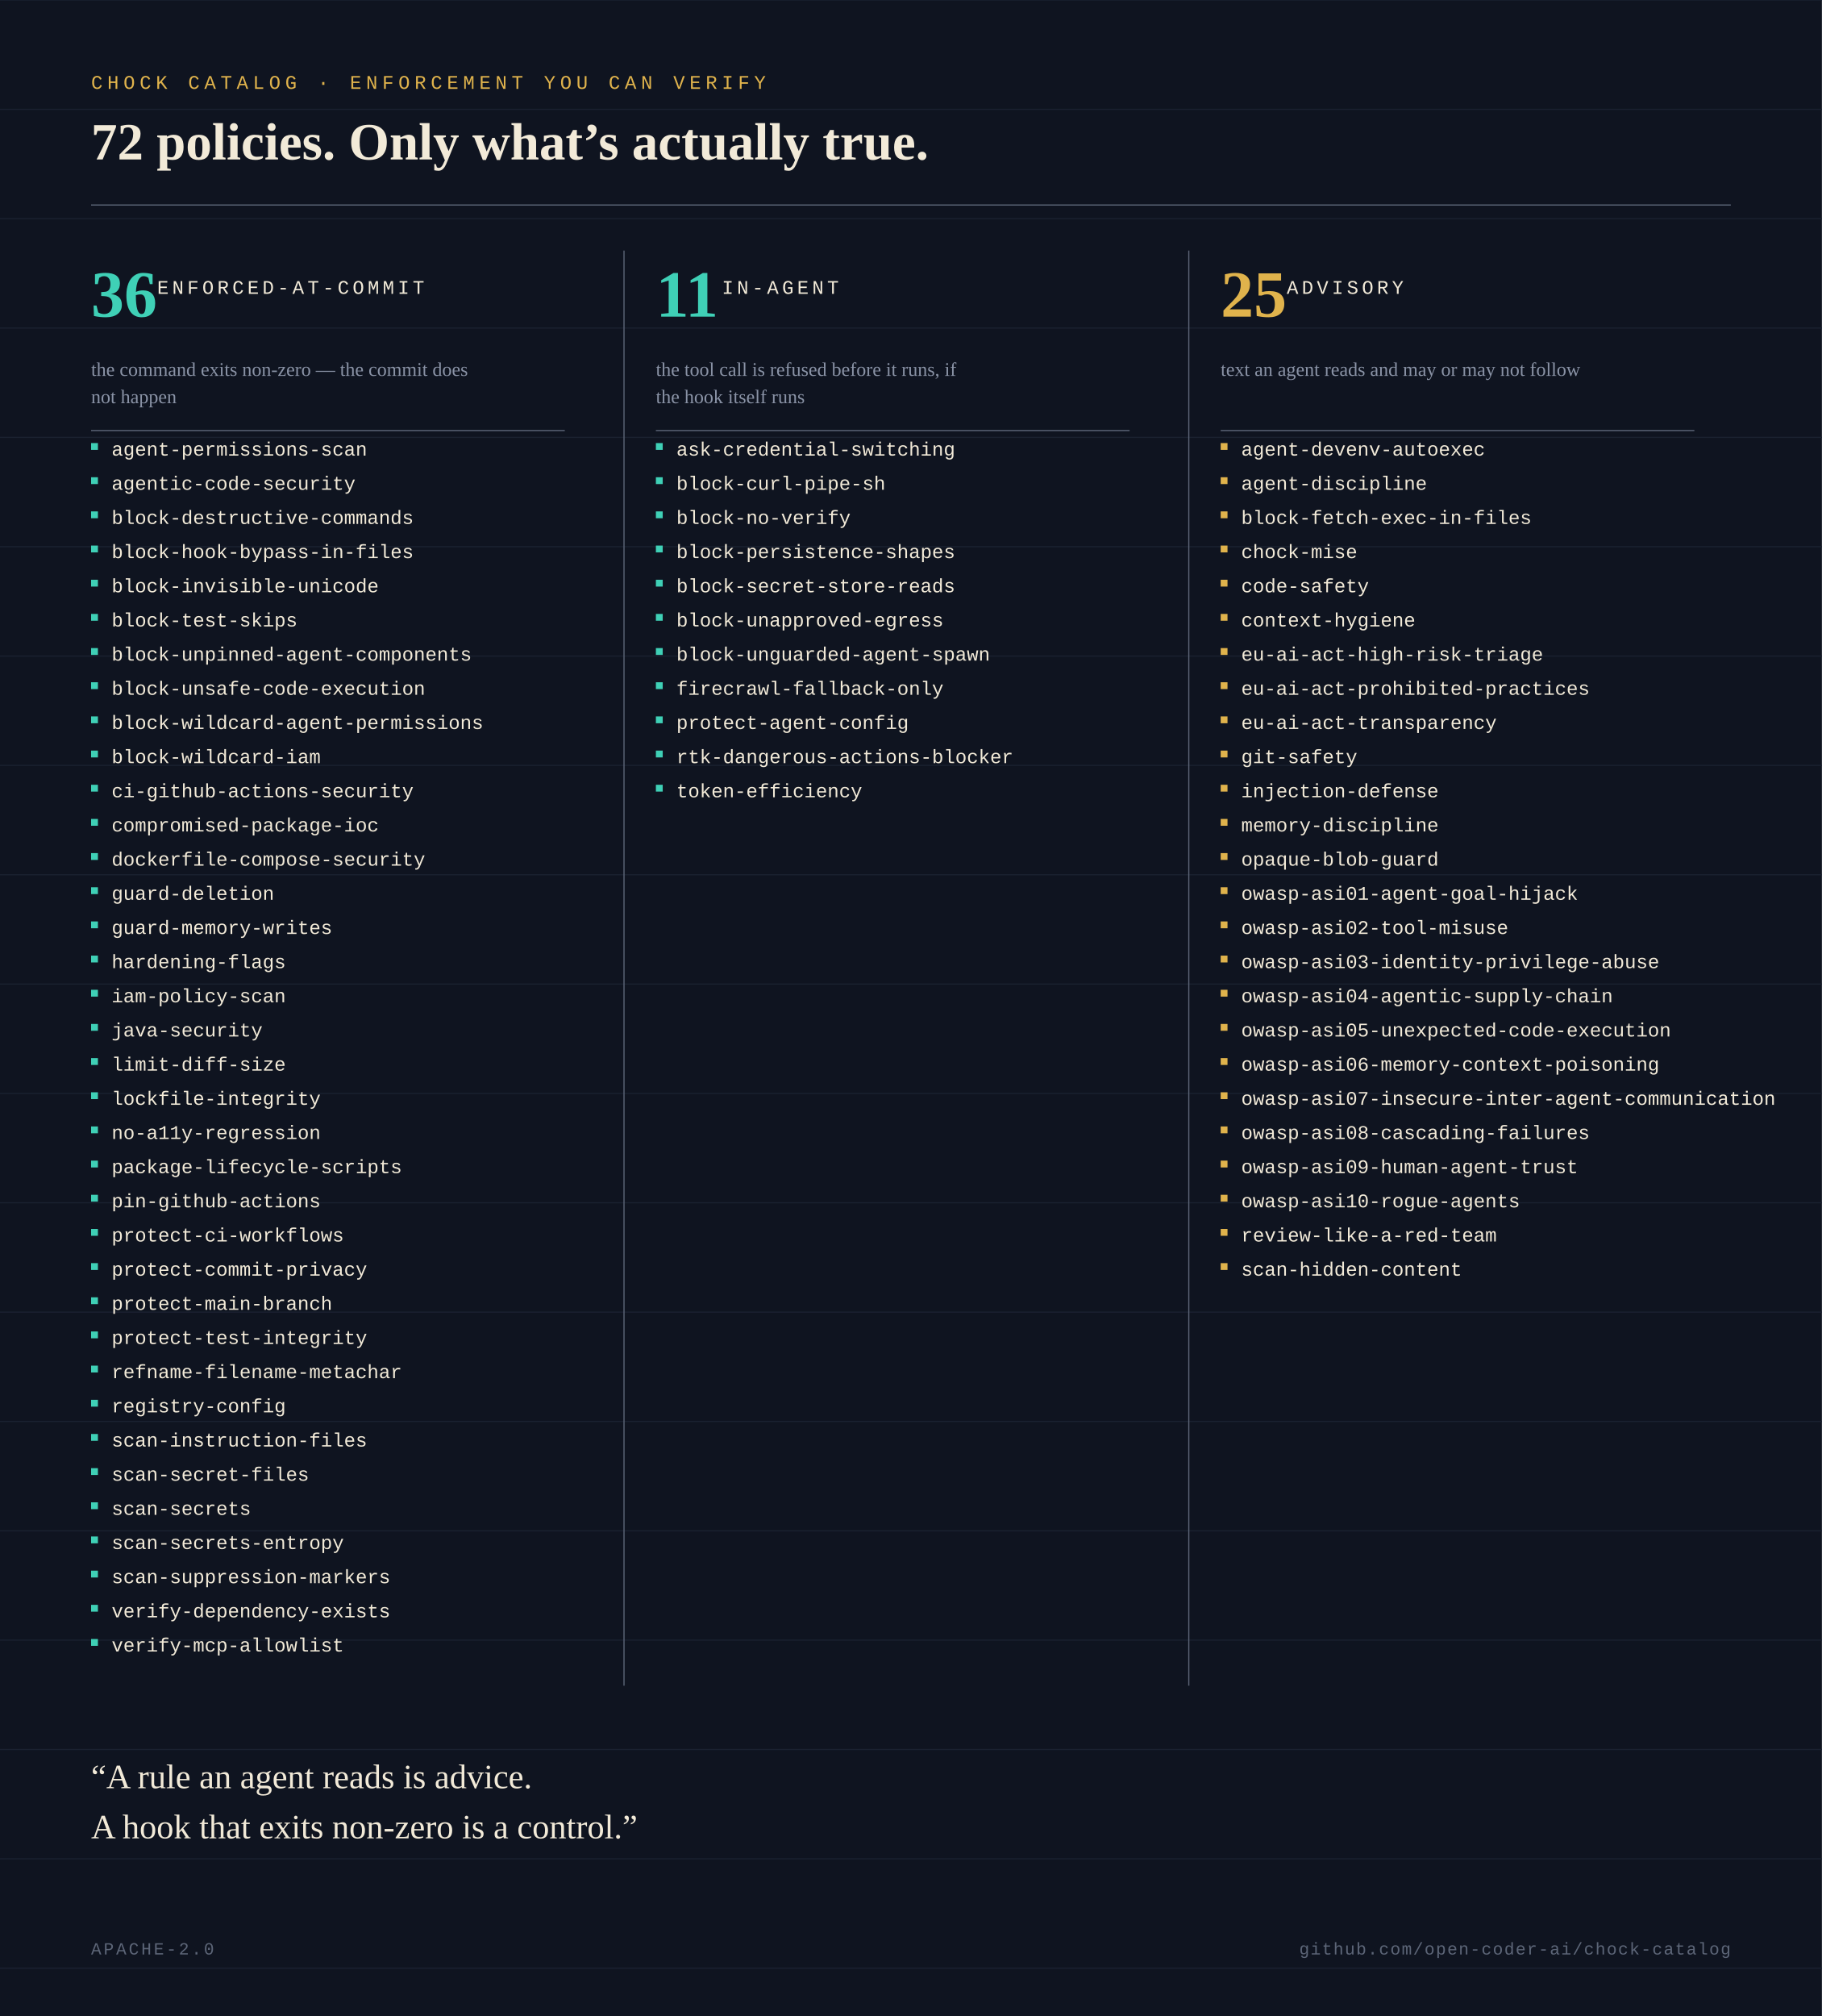
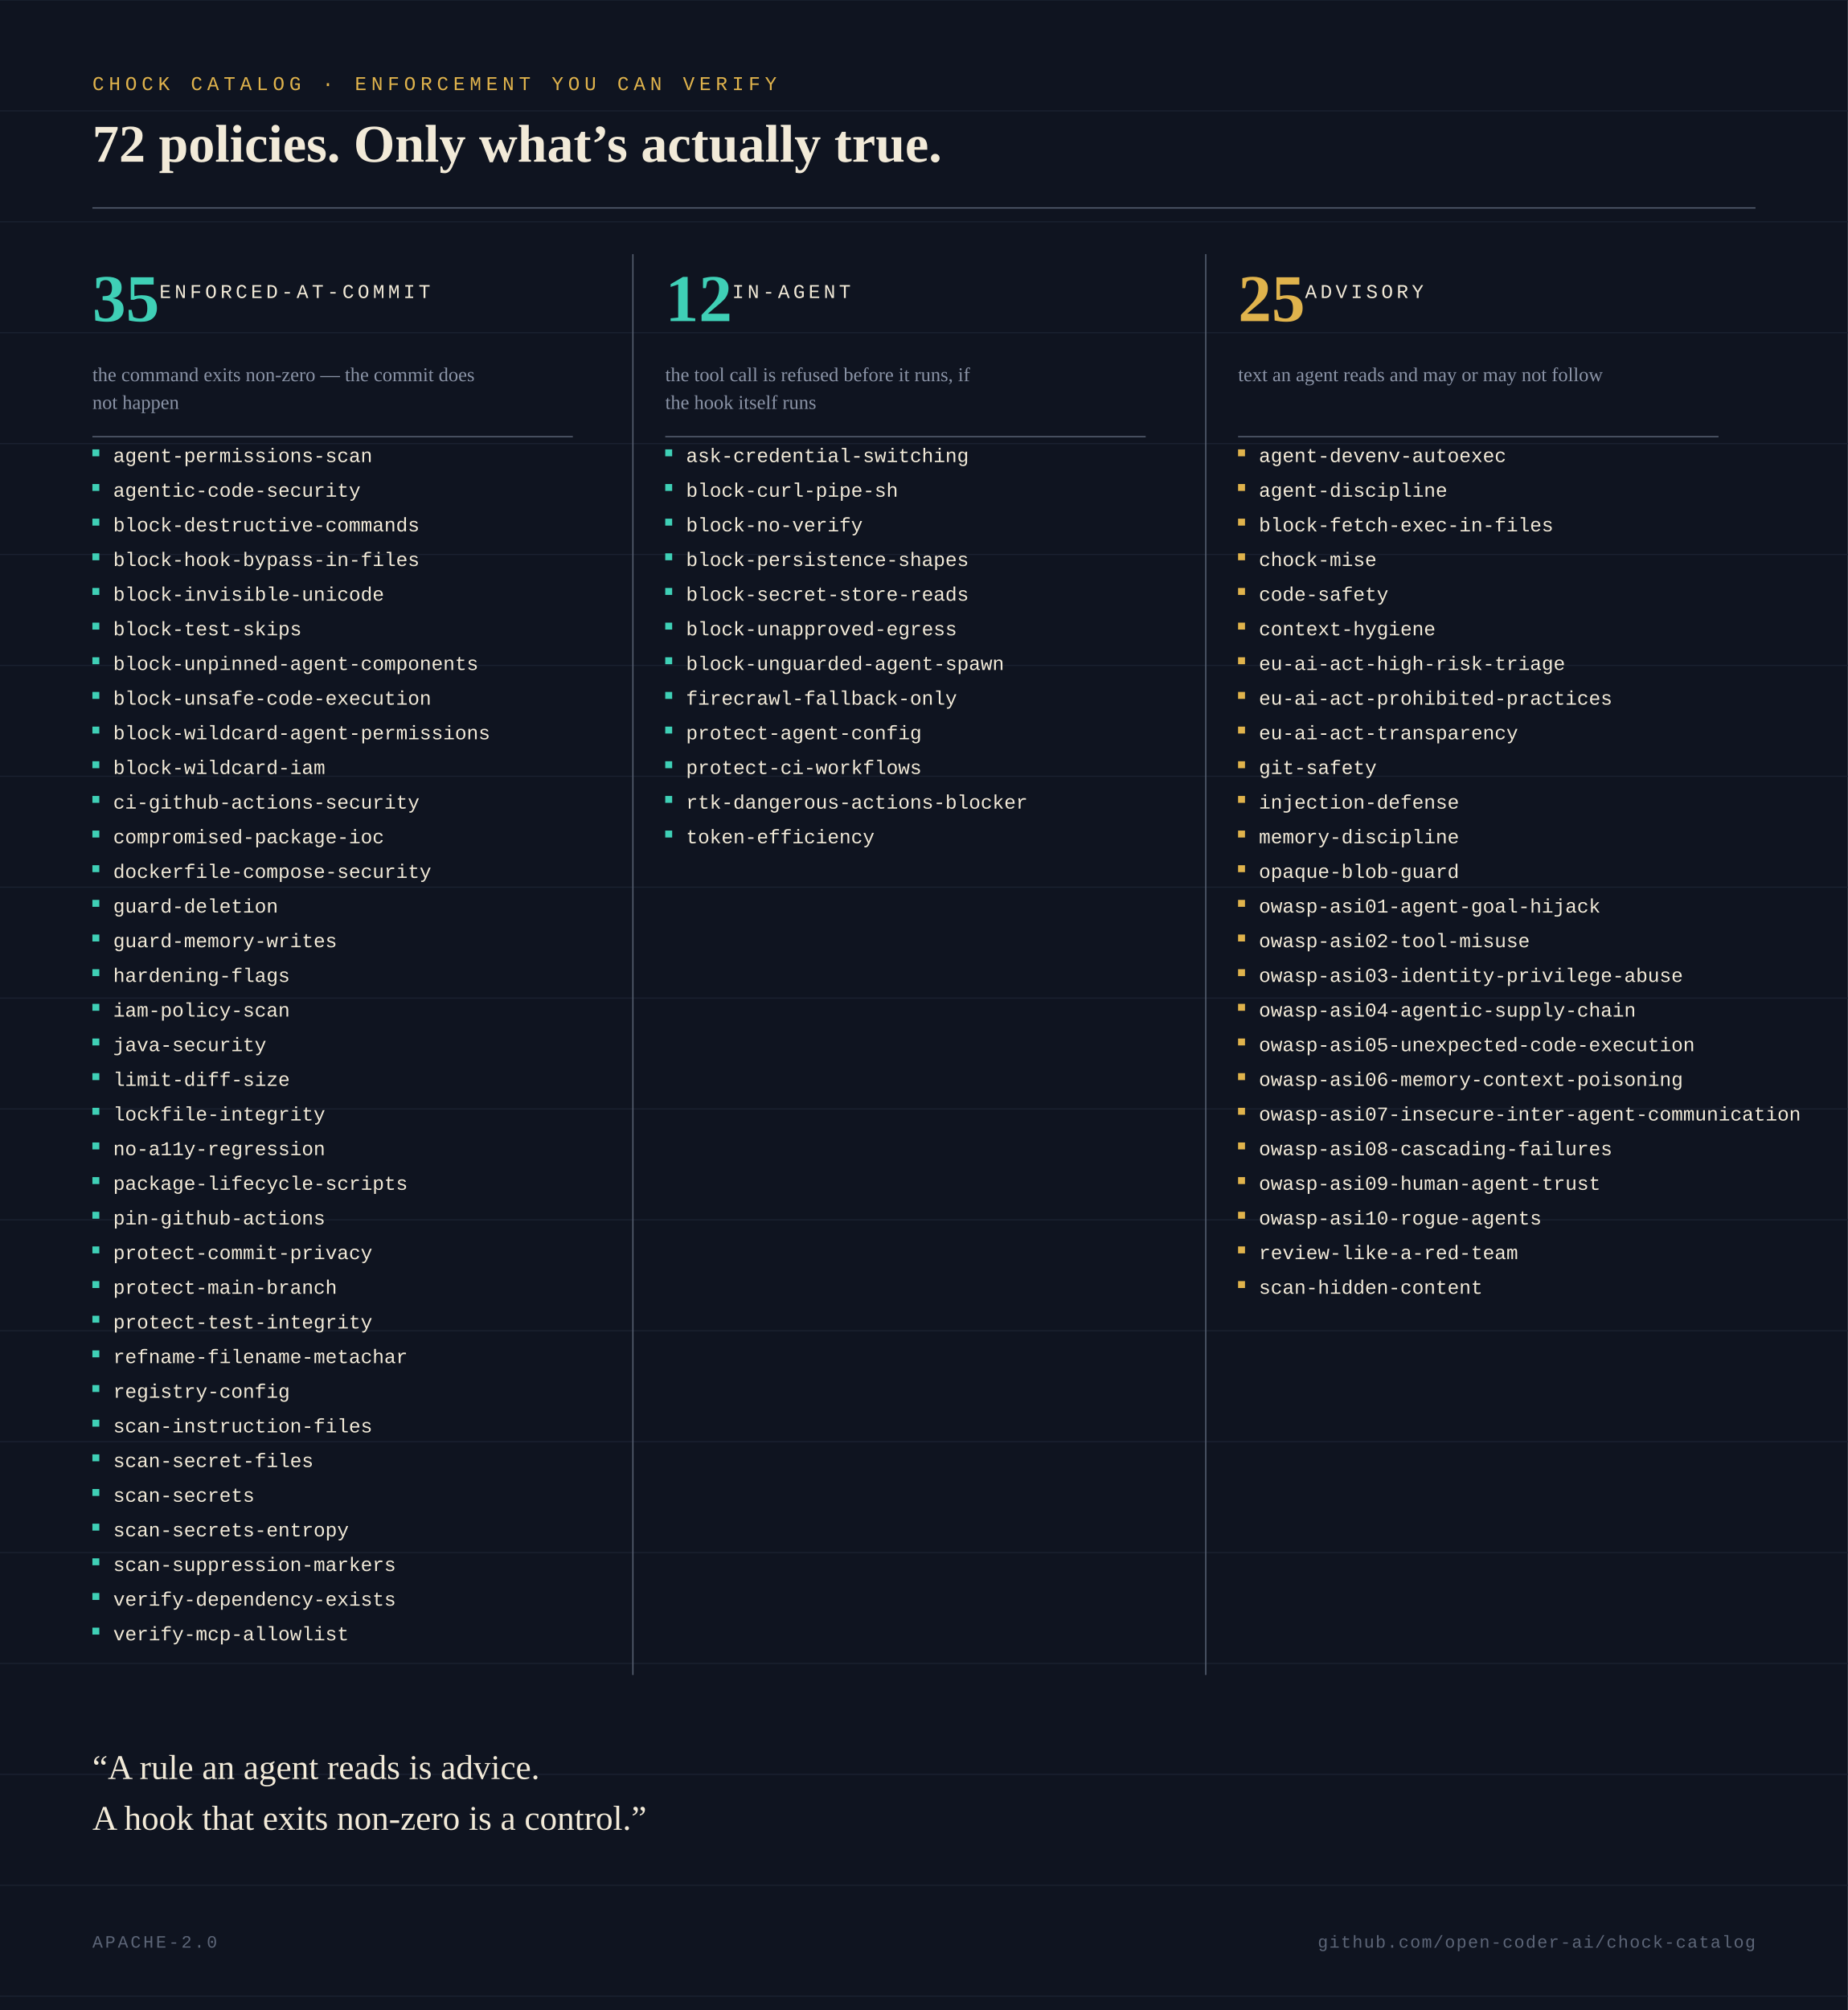
- <svg xmlns="http://www.w3.org/2000/svg" viewBox="0 0 1600 1770" width="1600" height="1770" role="img" aria-label="72 policies: 36 enforced-at-commit, 11 in-agent, 25 advisory">
-   <rect width="1600" height="1770" fill="#0f1420" />
+ <svg xmlns="http://www.w3.org/2000/svg" viewBox="0 0 1600 1740" width="1600" height="1740" role="img" aria-label="72 policies: 35 enforced-at-commit, 12 in-agent, 25 advisory">
+   <rect width="1600" height="1740" fill="#0f1420" />
  <line x1="0" y1="0" x2="1600" y2="0" stroke="#1a2130" stroke-width="1" />
  <line x1="0" y1="96" x2="1600" y2="96" stroke="#1a2130" stroke-width="1" />
  <line x1="0" y1="192" x2="1600" y2="192" stroke="#1a2130" stroke-width="1" />
  <line x1="0" y1="288" x2="1600" y2="288" stroke="#1a2130" stroke-width="1" />
  <line x1="0" y1="384" x2="1600" y2="384" stroke="#1a2130" stroke-width="1" />
  <line x1="0" y1="480" x2="1600" y2="480" stroke="#1a2130" stroke-width="1" />
  <line x1="0" y1="576" x2="1600" y2="576" stroke="#1a2130" stroke-width="1" />
  <line x1="0" y1="672" x2="1600" y2="672" stroke="#1a2130" stroke-width="1" />
  <line x1="0" y1="768" x2="1600" y2="768" stroke="#1a2130" stroke-width="1" />
  <line x1="0" y1="864" x2="1600" y2="864" stroke="#1a2130" stroke-width="1" />
  <line x1="0" y1="960" x2="1600" y2="960" stroke="#1a2130" stroke-width="1" />
  <line x1="0" y1="1056" x2="1600" y2="1056" stroke="#1a2130" stroke-width="1" />
  <line x1="0" y1="1152" x2="1600" y2="1152" stroke="#1a2130" stroke-width="1" />
  <line x1="0" y1="1248" x2="1600" y2="1248" stroke="#1a2130" stroke-width="1" />
  <line x1="0" y1="1344" x2="1600" y2="1344" stroke="#1a2130" stroke-width="1" />
  <line x1="0" y1="1440" x2="1600" y2="1440" stroke="#1a2130" stroke-width="1" />
  <line x1="0" y1="1536" x2="1600" y2="1536" stroke="#1a2130" stroke-width="1" />
  <line x1="0" y1="1632" x2="1600" y2="1632" stroke="#1a2130" stroke-width="1" />
  <line x1="0" y1="1728" x2="1600" y2="1728" stroke="#1a2130" stroke-width="1" />
  <text x="80" y="78" font-family="'Cascadia Code', Consolas, 'Courier New', monospace" font-size="17" letter-spacing="4" fill="#e0b34c">CHOCK CATALOG · ENFORCEMENT YOU CAN VERIFY</text>
  <text x="80" y="140" font-family="Georgia, 'Times New Roman', serif" font-size="46" font-weight="bold" fill="#f2ead8">72 policies. Only what’s actually true.</text>
  <line x1="80" y1="180" x2="1520" y2="180" stroke="#5c6577" stroke-width="1" />
-   <text x="80" y="278" font-family="Georgia, 'Times New Roman', serif" font-size="58" font-weight="bold" fill="#3fd0b6">36</text>
+   <text x="80" y="278" font-family="Georgia, 'Times New Roman', serif" font-size="58" font-weight="bold" fill="#3fd0b6">35</text>
  <text x="138" y="258" font-family="'Cascadia Code', Consolas, 'Courier New', monospace" font-size="17" letter-spacing="3" fill="#f2ead8">ENFORCED-AT-COMMIT</text>
  <text x="80" y="330" font-family="Georgia, 'Times New Roman', serif" font-size="17" fill="#8a93a6">the command exits non-zero — the commit does</text>
  <text x="80" y="354" font-family="Georgia, 'Times New Roman', serif" font-size="17" fill="#8a93a6">not happen</text>
  <line x1="80" y1="378" x2="496" y2="378" stroke="#5c6577" stroke-width="1" />
  <rect x="80" y="389" width="6" height="6" fill="#3fd0b6" />
  <text x="98" y="400" font-family="'Cascadia Code', Consolas, 'Courier New', monospace" font-size="17" fill="#f2ead8">agent-permissions-scan</text>
  <rect x="80" y="419" width="6" height="6" fill="#3fd0b6" />
  <text x="98" y="430" font-family="'Cascadia Code', Consolas, 'Courier New', monospace" font-size="17" fill="#f2ead8">agentic-code-security</text>
  <rect x="80" y="449" width="6" height="6" fill="#3fd0b6" />
  <text x="98" y="460" font-family="'Cascadia Code', Consolas, 'Courier New', monospace" font-size="17" fill="#f2ead8">block-destructive-commands</text>
  <rect x="80" y="479" width="6" height="6" fill="#3fd0b6" />
  <text x="98" y="490" font-family="'Cascadia Code', Consolas, 'Courier New', monospace" font-size="17" fill="#f2ead8">block-hook-bypass-in-files</text>
  <rect x="80" y="509" width="6" height="6" fill="#3fd0b6" />
  <text x="98" y="520" font-family="'Cascadia Code', Consolas, 'Courier New', monospace" font-size="17" fill="#f2ead8">block-invisible-unicode</text>
  <rect x="80" y="539" width="6" height="6" fill="#3fd0b6" />
  <text x="98" y="550" font-family="'Cascadia Code', Consolas, 'Courier New', monospace" font-size="17" fill="#f2ead8">block-test-skips</text>
  <rect x="80" y="569" width="6" height="6" fill="#3fd0b6" />
  <text x="98" y="580" font-family="'Cascadia Code', Consolas, 'Courier New', monospace" font-size="17" fill="#f2ead8">block-unpinned-agent-components</text>
  <rect x="80" y="599" width="6" height="6" fill="#3fd0b6" />
  <text x="98" y="610" font-family="'Cascadia Code', Consolas, 'Courier New', monospace" font-size="17" fill="#f2ead8">block-unsafe-code-execution</text>
  <rect x="80" y="629" width="6" height="6" fill="#3fd0b6" />
  <text x="98" y="640" font-family="'Cascadia Code', Consolas, 'Courier New', monospace" font-size="17" fill="#f2ead8">block-wildcard-agent-permissions</text>
  <rect x="80" y="659" width="6" height="6" fill="#3fd0b6" />
  <text x="98" y="670" font-family="'Cascadia Code', Consolas, 'Courier New', monospace" font-size="17" fill="#f2ead8">block-wildcard-iam</text>
  <rect x="80" y="689" width="6" height="6" fill="#3fd0b6" />
  <text x="98" y="700" font-family="'Cascadia Code', Consolas, 'Courier New', monospace" font-size="17" fill="#f2ead8">ci-github-actions-security</text>
  <rect x="80" y="719" width="6" height="6" fill="#3fd0b6" />
  <text x="98" y="730" font-family="'Cascadia Code', Consolas, 'Courier New', monospace" font-size="17" fill="#f2ead8">compromised-package-ioc</text>
  <rect x="80" y="749" width="6" height="6" fill="#3fd0b6" />
  <text x="98" y="760" font-family="'Cascadia Code', Consolas, 'Courier New', monospace" font-size="17" fill="#f2ead8">dockerfile-compose-security</text>
  <rect x="80" y="779" width="6" height="6" fill="#3fd0b6" />
  <text x="98" y="790" font-family="'Cascadia Code', Consolas, 'Courier New', monospace" font-size="17" fill="#f2ead8">guard-deletion</text>
  <rect x="80" y="809" width="6" height="6" fill="#3fd0b6" />
  <text x="98" y="820" font-family="'Cascadia Code', Consolas, 'Courier New', monospace" font-size="17" fill="#f2ead8">guard-memory-writes</text>
  <rect x="80" y="839" width="6" height="6" fill="#3fd0b6" />
  <text x="98" y="850" font-family="'Cascadia Code', Consolas, 'Courier New', monospace" font-size="17" fill="#f2ead8">hardening-flags</text>
  <rect x="80" y="869" width="6" height="6" fill="#3fd0b6" />
  <text x="98" y="880" font-family="'Cascadia Code', Consolas, 'Courier New', monospace" font-size="17" fill="#f2ead8">iam-policy-scan</text>
  <rect x="80" y="899" width="6" height="6" fill="#3fd0b6" />
  <text x="98" y="910" font-family="'Cascadia Code', Consolas, 'Courier New', monospace" font-size="17" fill="#f2ead8">java-security</text>
  <rect x="80" y="929" width="6" height="6" fill="#3fd0b6" />
  <text x="98" y="940" font-family="'Cascadia Code', Consolas, 'Courier New', monospace" font-size="17" fill="#f2ead8">limit-diff-size</text>
  <rect x="80" y="959" width="6" height="6" fill="#3fd0b6" />
  <text x="98" y="970" font-family="'Cascadia Code', Consolas, 'Courier New', monospace" font-size="17" fill="#f2ead8">lockfile-integrity</text>
  <rect x="80" y="989" width="6" height="6" fill="#3fd0b6" />
  <text x="98" y="1000" font-family="'Cascadia Code', Consolas, 'Courier New', monospace" font-size="17" fill="#f2ead8">no-a11y-regression</text>
  <rect x="80" y="1019" width="6" height="6" fill="#3fd0b6" />
  <text x="98" y="1030" font-family="'Cascadia Code', Consolas, 'Courier New', monospace" font-size="17" fill="#f2ead8">package-lifecycle-scripts</text>
  <rect x="80" y="1049" width="6" height="6" fill="#3fd0b6" />
  <text x="98" y="1060" font-family="'Cascadia Code', Consolas, 'Courier New', monospace" font-size="17" fill="#f2ead8">pin-github-actions</text>
  <rect x="80" y="1079" width="6" height="6" fill="#3fd0b6" />
-   <text x="98" y="1090" font-family="'Cascadia Code', Consolas, 'Courier New', monospace" font-size="17" fill="#f2ead8">protect-ci-workflows</text>
+   <text x="98" y="1090" font-family="'Cascadia Code', Consolas, 'Courier New', monospace" font-size="17" fill="#f2ead8">protect-commit-privacy</text>
  <rect x="80" y="1109" width="6" height="6" fill="#3fd0b6" />
-   <text x="98" y="1120" font-family="'Cascadia Code', Consolas, 'Courier New', monospace" font-size="17" fill="#f2ead8">protect-commit-privacy</text>
+   <text x="98" y="1120" font-family="'Cascadia Code', Consolas, 'Courier New', monospace" font-size="17" fill="#f2ead8">protect-main-branch</text>
  <rect x="80" y="1139" width="6" height="6" fill="#3fd0b6" />
-   <text x="98" y="1150" font-family="'Cascadia Code', Consolas, 'Courier New', monospace" font-size="17" fill="#f2ead8">protect-main-branch</text>
+   <text x="98" y="1150" font-family="'Cascadia Code', Consolas, 'Courier New', monospace" font-size="17" fill="#f2ead8">protect-test-integrity</text>
  <rect x="80" y="1169" width="6" height="6" fill="#3fd0b6" />
-   <text x="98" y="1180" font-family="'Cascadia Code', Consolas, 'Courier New', monospace" font-size="17" fill="#f2ead8">protect-test-integrity</text>
+   <text x="98" y="1180" font-family="'Cascadia Code', Consolas, 'Courier New', monospace" font-size="17" fill="#f2ead8">refname-filename-metachar</text>
  <rect x="80" y="1199" width="6" height="6" fill="#3fd0b6" />
-   <text x="98" y="1210" font-family="'Cascadia Code', Consolas, 'Courier New', monospace" font-size="17" fill="#f2ead8">refname-filename-metachar</text>
+   <text x="98" y="1210" font-family="'Cascadia Code', Consolas, 'Courier New', monospace" font-size="17" fill="#f2ead8">registry-config</text>
  <rect x="80" y="1229" width="6" height="6" fill="#3fd0b6" />
-   <text x="98" y="1240" font-family="'Cascadia Code', Consolas, 'Courier New', monospace" font-size="17" fill="#f2ead8">registry-config</text>
+   <text x="98" y="1240" font-family="'Cascadia Code', Consolas, 'Courier New', monospace" font-size="17" fill="#f2ead8">scan-instruction-files</text>
  <rect x="80" y="1259" width="6" height="6" fill="#3fd0b6" />
-   <text x="98" y="1270" font-family="'Cascadia Code', Consolas, 'Courier New', monospace" font-size="17" fill="#f2ead8">scan-instruction-files</text>
+   <text x="98" y="1270" font-family="'Cascadia Code', Consolas, 'Courier New', monospace" font-size="17" fill="#f2ead8">scan-secret-files</text>
  <rect x="80" y="1289" width="6" height="6" fill="#3fd0b6" />
-   <text x="98" y="1300" font-family="'Cascadia Code', Consolas, 'Courier New', monospace" font-size="17" fill="#f2ead8">scan-secret-files</text>
+   <text x="98" y="1300" font-family="'Cascadia Code', Consolas, 'Courier New', monospace" font-size="17" fill="#f2ead8">scan-secrets</text>
  <rect x="80" y="1319" width="6" height="6" fill="#3fd0b6" />
-   <text x="98" y="1330" font-family="'Cascadia Code', Consolas, 'Courier New', monospace" font-size="17" fill="#f2ead8">scan-secrets</text>
+   <text x="98" y="1330" font-family="'Cascadia Code', Consolas, 'Courier New', monospace" font-size="17" fill="#f2ead8">scan-secrets-entropy</text>
  <rect x="80" y="1349" width="6" height="6" fill="#3fd0b6" />
-   <text x="98" y="1360" font-family="'Cascadia Code', Consolas, 'Courier New', monospace" font-size="17" fill="#f2ead8">scan-secrets-entropy</text>
+   <text x="98" y="1360" font-family="'Cascadia Code', Consolas, 'Courier New', monospace" font-size="17" fill="#f2ead8">scan-suppression-markers</text>
  <rect x="80" y="1379" width="6" height="6" fill="#3fd0b6" />
-   <text x="98" y="1390" font-family="'Cascadia Code', Consolas, 'Courier New', monospace" font-size="17" fill="#f2ead8">scan-suppression-markers</text>
+   <text x="98" y="1390" font-family="'Cascadia Code', Consolas, 'Courier New', monospace" font-size="17" fill="#f2ead8">verify-dependency-exists</text>
  <rect x="80" y="1409" width="6" height="6" fill="#3fd0b6" />
-   <text x="98" y="1420" font-family="'Cascadia Code', Consolas, 'Courier New', monospace" font-size="17" fill="#f2ead8">verify-dependency-exists</text>
-   <rect x="80" y="1439" width="6" height="6" fill="#3fd0b6" />
-   <text x="98" y="1450" font-family="'Cascadia Code', Consolas, 'Courier New', monospace" font-size="17" fill="#f2ead8">verify-mcp-allowlist</text>
-   <line x1="548" y1="220" x2="548" y2="1480" stroke="#5c6577" stroke-width="1" />
-   <text x="576" y="278" font-family="Georgia, 'Times New Roman', serif" font-size="58" font-weight="bold" fill="#3fd0b6">11</text>
+   <text x="98" y="1420" font-family="'Cascadia Code', Consolas, 'Courier New', monospace" font-size="17" fill="#f2ead8">verify-mcp-allowlist</text>
+   <line x1="548" y1="220" x2="548" y2="1450" stroke="#5c6577" stroke-width="1" />
+   <text x="576" y="278" font-family="Georgia, 'Times New Roman', serif" font-size="58" font-weight="bold" fill="#3fd0b6">12</text>
  <text x="634" y="258" font-family="'Cascadia Code', Consolas, 'Courier New', monospace" font-size="17" letter-spacing="3" fill="#f2ead8">IN-AGENT</text>
  <text x="576" y="330" font-family="Georgia, 'Times New Roman', serif" font-size="17" fill="#8a93a6">the tool call is refused before it runs, if</text>
  <text x="576" y="354" font-family="Georgia, 'Times New Roman', serif" font-size="17" fill="#8a93a6">the hook itself runs</text>
  <line x1="576" y1="378" x2="992" y2="378" stroke="#5c6577" stroke-width="1" />
  <rect x="576" y="389" width="6" height="6" fill="#3fd0b6" />
  <text x="594" y="400" font-family="'Cascadia Code', Consolas, 'Courier New', monospace" font-size="17" fill="#f2ead8">ask-credential-switching</text>
  <rect x="576" y="419" width="6" height="6" fill="#3fd0b6" />
  <text x="594" y="430" font-family="'Cascadia Code', Consolas, 'Courier New', monospace" font-size="17" fill="#f2ead8">block-curl-pipe-sh</text>
  <rect x="576" y="449" width="6" height="6" fill="#3fd0b6" />
  <text x="594" y="460" font-family="'Cascadia Code', Consolas, 'Courier New', monospace" font-size="17" fill="#f2ead8">block-no-verify</text>
  <rect x="576" y="479" width="6" height="6" fill="#3fd0b6" />
  <text x="594" y="490" font-family="'Cascadia Code', Consolas, 'Courier New', monospace" font-size="17" fill="#f2ead8">block-persistence-shapes</text>
  <rect x="576" y="509" width="6" height="6" fill="#3fd0b6" />
  <text x="594" y="520" font-family="'Cascadia Code', Consolas, 'Courier New', monospace" font-size="17" fill="#f2ead8">block-secret-store-reads</text>
  <rect x="576" y="539" width="6" height="6" fill="#3fd0b6" />
  <text x="594" y="550" font-family="'Cascadia Code', Consolas, 'Courier New', monospace" font-size="17" fill="#f2ead8">block-unapproved-egress</text>
  <rect x="576" y="569" width="6" height="6" fill="#3fd0b6" />
  <text x="594" y="580" font-family="'Cascadia Code', Consolas, 'Courier New', monospace" font-size="17" fill="#f2ead8">block-unguarded-agent-spawn</text>
  <rect x="576" y="599" width="6" height="6" fill="#3fd0b6" />
  <text x="594" y="610" font-family="'Cascadia Code', Consolas, 'Courier New', monospace" font-size="17" fill="#f2ead8">firecrawl-fallback-only</text>
  <rect x="576" y="629" width="6" height="6" fill="#3fd0b6" />
  <text x="594" y="640" font-family="'Cascadia Code', Consolas, 'Courier New', monospace" font-size="17" fill="#f2ead8">protect-agent-config</text>
  <rect x="576" y="659" width="6" height="6" fill="#3fd0b6" />
-   <text x="594" y="670" font-family="'Cascadia Code', Consolas, 'Courier New', monospace" font-size="17" fill="#f2ead8">rtk-dangerous-actions-blocker</text>
+   <text x="594" y="670" font-family="'Cascadia Code', Consolas, 'Courier New', monospace" font-size="17" fill="#f2ead8">protect-ci-workflows</text>
  <rect x="576" y="689" width="6" height="6" fill="#3fd0b6" />
-   <text x="594" y="700" font-family="'Cascadia Code', Consolas, 'Courier New', monospace" font-size="17" fill="#f2ead8">token-efficiency</text>
-   <line x1="1044" y1="220" x2="1044" y2="1480" stroke="#5c6577" stroke-width="1" />
+   <text x="594" y="700" font-family="'Cascadia Code', Consolas, 'Courier New', monospace" font-size="17" fill="#f2ead8">rtk-dangerous-actions-blocker</text>
+   <rect x="576" y="719" width="6" height="6" fill="#3fd0b6" />
+   <text x="594" y="730" font-family="'Cascadia Code', Consolas, 'Courier New', monospace" font-size="17" fill="#f2ead8">token-efficiency</text>
+   <line x1="1044" y1="220" x2="1044" y2="1450" stroke="#5c6577" stroke-width="1" />
  <text x="1072" y="278" font-family="Georgia, 'Times New Roman', serif" font-size="58" font-weight="bold" fill="#e0b34c">25</text>
  <text x="1130" y="258" font-family="'Cascadia Code', Consolas, 'Courier New', monospace" font-size="17" letter-spacing="3" fill="#f2ead8">ADVISORY</text>
  <text x="1072" y="330" font-family="Georgia, 'Times New Roman', serif" font-size="17" fill="#8a93a6">text an agent reads and may or may not follow</text>
  <line x1="1072" y1="378" x2="1488" y2="378" stroke="#5c6577" stroke-width="1" />
  <rect x="1072" y="389" width="6" height="6" fill="#e0b34c" />
  <text x="1090" y="400" font-family="'Cascadia Code', Consolas, 'Courier New', monospace" font-size="17" fill="#f2ead8">agent-devenv-autoexec</text>
  <rect x="1072" y="419" width="6" height="6" fill="#e0b34c" />
  <text x="1090" y="430" font-family="'Cascadia Code', Consolas, 'Courier New', monospace" font-size="17" fill="#f2ead8">agent-discipline</text>
  <rect x="1072" y="449" width="6" height="6" fill="#e0b34c" />
  <text x="1090" y="460" font-family="'Cascadia Code', Consolas, 'Courier New', monospace" font-size="17" fill="#f2ead8">block-fetch-exec-in-files</text>
  <rect x="1072" y="479" width="6" height="6" fill="#e0b34c" />
  <text x="1090" y="490" font-family="'Cascadia Code', Consolas, 'Courier New', monospace" font-size="17" fill="#f2ead8">chock-mise</text>
  <rect x="1072" y="509" width="6" height="6" fill="#e0b34c" />
  <text x="1090" y="520" font-family="'Cascadia Code', Consolas, 'Courier New', monospace" font-size="17" fill="#f2ead8">code-safety</text>
  <rect x="1072" y="539" width="6" height="6" fill="#e0b34c" />
  <text x="1090" y="550" font-family="'Cascadia Code', Consolas, 'Courier New', monospace" font-size="17" fill="#f2ead8">context-hygiene</text>
  <rect x="1072" y="569" width="6" height="6" fill="#e0b34c" />
  <text x="1090" y="580" font-family="'Cascadia Code', Consolas, 'Courier New', monospace" font-size="17" fill="#f2ead8">eu-ai-act-high-risk-triage</text>
  <rect x="1072" y="599" width="6" height="6" fill="#e0b34c" />
  <text x="1090" y="610" font-family="'Cascadia Code', Consolas, 'Courier New', monospace" font-size="17" fill="#f2ead8">eu-ai-act-prohibited-practices</text>
  <rect x="1072" y="629" width="6" height="6" fill="#e0b34c" />
  <text x="1090" y="640" font-family="'Cascadia Code', Consolas, 'Courier New', monospace" font-size="17" fill="#f2ead8">eu-ai-act-transparency</text>
  <rect x="1072" y="659" width="6" height="6" fill="#e0b34c" />
  <text x="1090" y="670" font-family="'Cascadia Code', Consolas, 'Courier New', monospace" font-size="17" fill="#f2ead8">git-safety</text>
  <rect x="1072" y="689" width="6" height="6" fill="#e0b34c" />
  <text x="1090" y="700" font-family="'Cascadia Code', Consolas, 'Courier New', monospace" font-size="17" fill="#f2ead8">injection-defense</text>
  <rect x="1072" y="719" width="6" height="6" fill="#e0b34c" />
  <text x="1090" y="730" font-family="'Cascadia Code', Consolas, 'Courier New', monospace" font-size="17" fill="#f2ead8">memory-discipline</text>
  <rect x="1072" y="749" width="6" height="6" fill="#e0b34c" />
  <text x="1090" y="760" font-family="'Cascadia Code', Consolas, 'Courier New', monospace" font-size="17" fill="#f2ead8">opaque-blob-guard</text>
  <rect x="1072" y="779" width="6" height="6" fill="#e0b34c" />
  <text x="1090" y="790" font-family="'Cascadia Code', Consolas, 'Courier New', monospace" font-size="17" fill="#f2ead8">owasp-asi01-agent-goal-hijack</text>
  <rect x="1072" y="809" width="6" height="6" fill="#e0b34c" />
  <text x="1090" y="820" font-family="'Cascadia Code', Consolas, 'Courier New', monospace" font-size="17" fill="#f2ead8">owasp-asi02-tool-misuse</text>
  <rect x="1072" y="839" width="6" height="6" fill="#e0b34c" />
  <text x="1090" y="850" font-family="'Cascadia Code', Consolas, 'Courier New', monospace" font-size="17" fill="#f2ead8">owasp-asi03-identity-privilege-abuse</text>
  <rect x="1072" y="869" width="6" height="6" fill="#e0b34c" />
  <text x="1090" y="880" font-family="'Cascadia Code', Consolas, 'Courier New', monospace" font-size="17" fill="#f2ead8">owasp-asi04-agentic-supply-chain</text>
  <rect x="1072" y="899" width="6" height="6" fill="#e0b34c" />
  <text x="1090" y="910" font-family="'Cascadia Code', Consolas, 'Courier New', monospace" font-size="17" fill="#f2ead8">owasp-asi05-unexpected-code-execution</text>
  <rect x="1072" y="929" width="6" height="6" fill="#e0b34c" />
  <text x="1090" y="940" font-family="'Cascadia Code', Consolas, 'Courier New', monospace" font-size="17" fill="#f2ead8">owasp-asi06-memory-context-poisoning</text>
  <rect x="1072" y="959" width="6" height="6" fill="#e0b34c" />
  <text x="1090" y="970" font-family="'Cascadia Code', Consolas, 'Courier New', monospace" font-size="17" fill="#f2ead8">owasp-asi07-insecure-inter-agent-communication</text>
  <rect x="1072" y="989" width="6" height="6" fill="#e0b34c" />
  <text x="1090" y="1000" font-family="'Cascadia Code', Consolas, 'Courier New', monospace" font-size="17" fill="#f2ead8">owasp-asi08-cascading-failures</text>
  <rect x="1072" y="1019" width="6" height="6" fill="#e0b34c" />
  <text x="1090" y="1030" font-family="'Cascadia Code', Consolas, 'Courier New', monospace" font-size="17" fill="#f2ead8">owasp-asi09-human-agent-trust</text>
  <rect x="1072" y="1049" width="6" height="6" fill="#e0b34c" />
  <text x="1090" y="1060" font-family="'Cascadia Code', Consolas, 'Courier New', monospace" font-size="17" fill="#f2ead8">owasp-asi10-rogue-agents</text>
  <rect x="1072" y="1079" width="6" height="6" fill="#e0b34c" />
  <text x="1090" y="1090" font-family="'Cascadia Code', Consolas, 'Courier New', monospace" font-size="17" fill="#f2ead8">review-like-a-red-team</text>
  <rect x="1072" y="1109" width="6" height="6" fill="#e0b34c" />
  <text x="1090" y="1120" font-family="'Cascadia Code', Consolas, 'Courier New', monospace" font-size="17" fill="#f2ead8">scan-hidden-content</text>
-   <text x="80" y="1570" font-family="Georgia, 'Times New Roman', serif" font-size="30" fill="#f2ead8">“A rule an agent reads is advice.</text>
-   <text x="80" y="1614" font-family="Georgia, 'Times New Roman', serif" font-size="30" fill="#f2ead8">A hook that exits non-zero is a control.”</text>
-   <text x="80" y="1716" font-family="'Cascadia Code', Consolas, 'Courier New', monospace" font-size="15" letter-spacing="2" fill="#5c6577">APACHE-2.0</text>
-   <text x="1520" y="1716" text-anchor="end" font-family="'Cascadia Code', Consolas, 'Courier New', monospace" font-size="15" letter-spacing="1" fill="#5c6577">github.com/open-coder-ai/chock-catalog</text>
+   <text x="80" y="1540" font-family="Georgia, 'Times New Roman', serif" font-size="30" fill="#f2ead8">“A rule an agent reads is advice.</text>
+   <text x="80" y="1584" font-family="Georgia, 'Times New Roman', serif" font-size="30" fill="#f2ead8">A hook that exits non-zero is a control.”</text>
+   <text x="80" y="1686" font-family="'Cascadia Code', Consolas, 'Courier New', monospace" font-size="15" letter-spacing="2" fill="#5c6577">APACHE-2.0</text>
+   <text x="1520" y="1686" text-anchor="end" font-family="'Cascadia Code', Consolas, 'Courier New', monospace" font-size="15" letter-spacing="1" fill="#5c6577">github.com/open-coder-ai/chock-catalog</text>
</svg>
